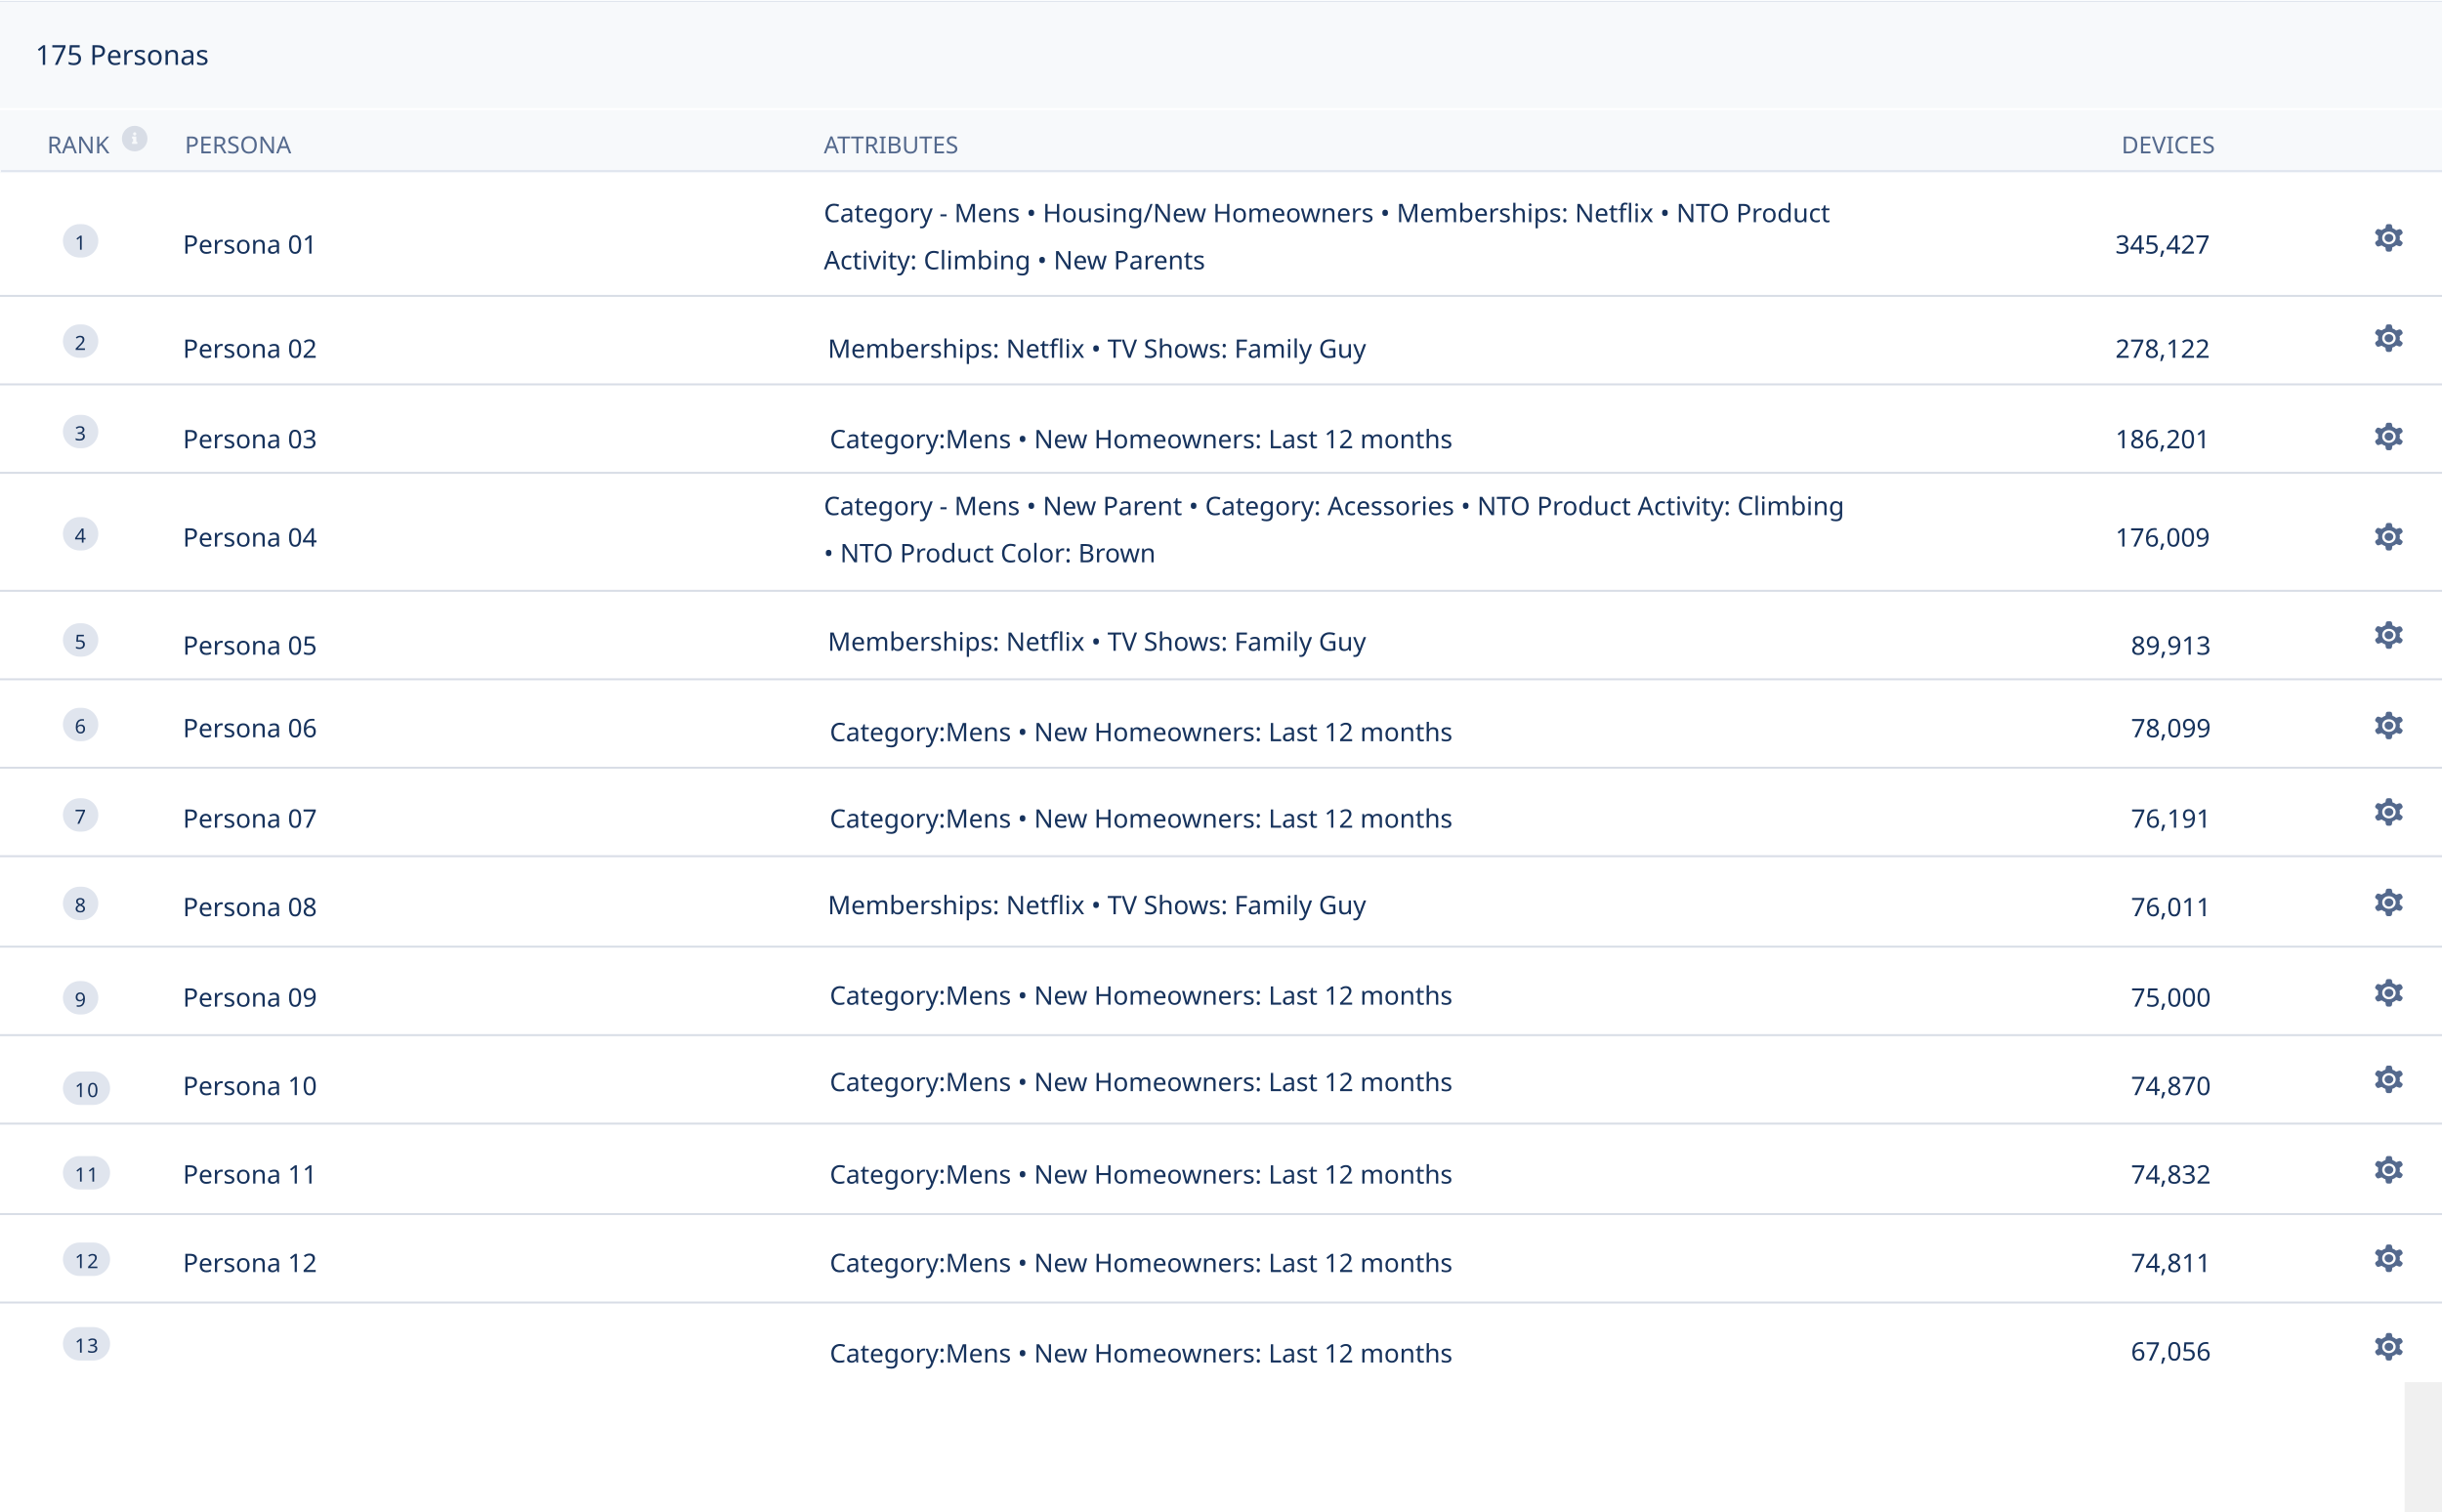
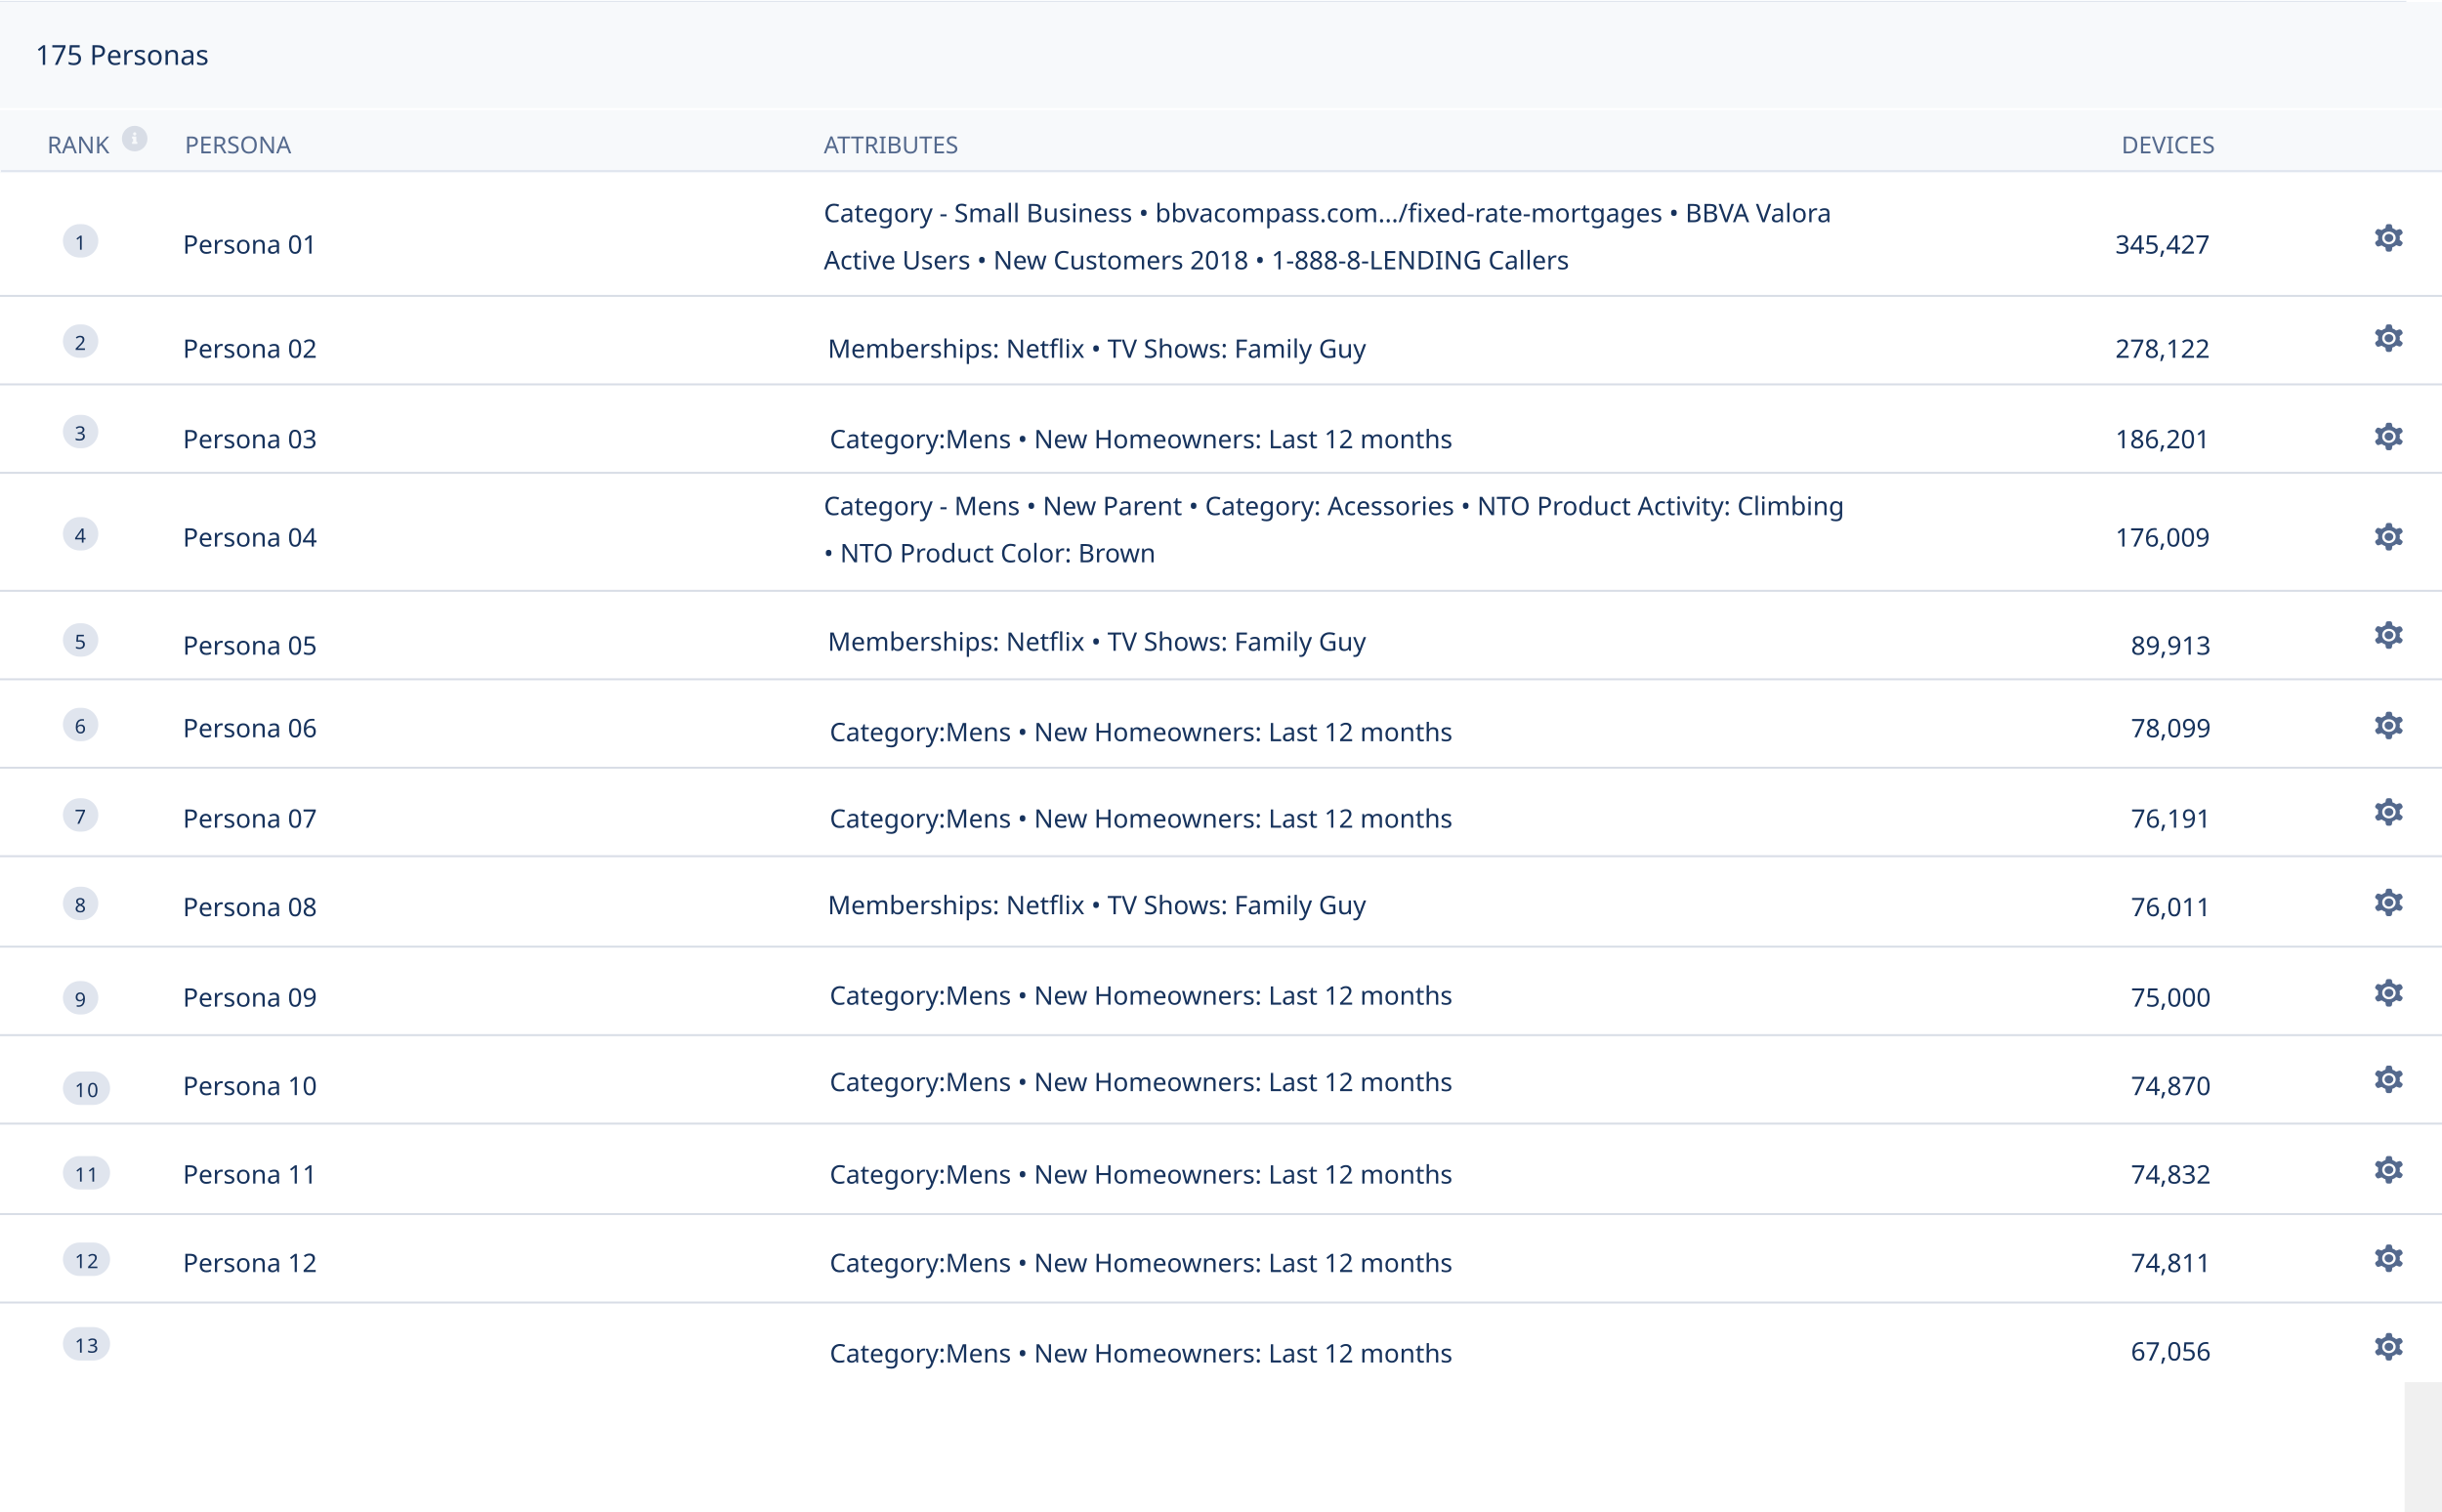
<svg xmlns="http://www.w3.org/2000/svg" width="1242px" height="769px" viewBox="0 0 1242 769" version="1.1">
  <defs />
  <g id="Page-1" stroke="none" stroke-width="1" fill="none" fill-rule="evenodd">
    <g id="Summary" transform="translate(-23, -887)">
      <rect fill="#FFFFFF" x="0" y="0" width="1280" height="1590" />
      <path d="M22.5,890 L1245.216,890" id="Line" stroke="#FFFFFF" stroke-width="2" stroke-linecap="square" />
-       <path d="M21,887.934 L1265.347,887.934" id="Line-Copy-5" stroke="#E0E5EE" stroke-linecap="square" />
+       <path d="M20,887.934 L1246.347,887.934" id="Line-Copy-5" stroke="#E0E5EE" stroke-linecap="square" />
      <g id="Group-14" transform="translate(392, 899)">
        <rect id="Rectangle-18" stroke="#CCD3D9" fill="#E1E7EC" x="0.5" y="0.5" width="41" height="31" rx="4" />
        <g id="filter" transform="translate(5, 9)" fill="#63859B">
          <path d="M14.8,0.533 L1.2,0.533 C0.733,0.533 0.467,1.067 0.8,1.4 L6.8,8.4 C6.933,8.6 7.067,8.933 7.067,9.2 L7.067,13.667 C7.067,13.867 7.267,14.133 7.533,14.133 L8.467,14.133 C8.733,14.133 8.933,13.867 8.933,13.667 L8.933,9.2 C8.933,8.933 9,8.6 9.2,8.4 L15.2,1.4 C15.533,1.067 15.267,0.533 14.8,0.533 L14.8,0.533 Z" id="Shape" />
        </g>
        <text id="0" font-family="SalesforceSans-Regular, Salesforce Sans" font-size="12" font-weight="normal" fill="#7A8289">
          <tspan x="27" y="23">0</tspan>
        </text>
      </g>
      <rect id="Rectangle-16-Copy-2" fill="#FFFFFF" x="22" y="888" width="1224" height="852" />
      <path d="M1269,1037.5 L23,1037.5" id="Line" stroke="#D8DDE6" stroke-linecap="square" />
      <g id="Group" transform="translate(1231, 1052)" fill="#54698D">
        <path d="M6.985,4.964 C5.76,4.964 4.807,5.855 4.807,7 C4.807,8.145 5.76,9.1 6.985,9.1 C8.21,9.1 9.231,8.145 9.231,7 C9.231,5.855 8.21,4.964 6.985,4.964 Z M13.586,8.909 L12.429,7.955 C12.497,7.636 12.565,7.318 12.565,7 C12.565,6.682 12.497,6.3 12.429,5.982 L13.586,5.091 C13.994,4.773 14.131,4.264 13.858,3.818 L13.382,2.991 C13.178,2.736 12.838,2.545 12.429,2.545 C12.293,2.545 12.225,2.545 12.089,2.609 L10.66,3.118 C10.115,2.609 9.435,2.291 8.822,2.1 L8.55,0.7 C8.482,0.255 8.006,0 7.529,0 L6.509,0 C6.032,0 5.556,0.255 5.488,0.7 L5.216,2.036 C4.535,2.291 3.923,2.609 3.31,3.055 L1.881,2.545 C1.745,2.545 1.677,2.482 1.541,2.482 C1.2,2.482 0.86,2.673 0.656,2.991 L0.111,3.818 C-0.093,4.2 -0.025,4.709 0.384,5.027 L1.541,5.918 C1.473,6.236 1.473,6.618 1.473,6.936 C1.473,7.318 1.473,7.636 1.541,7.955 L0.384,8.845 C0.043,9.164 -0.093,9.673 0.111,10.055 L0.656,10.882 C0.86,11.2 1.2,11.391 1.541,11.391 C1.677,11.391 1.813,11.327 1.881,11.327 L3.31,10.818 C3.923,11.264 4.535,11.582 5.216,11.836 L5.42,13.236 C5.556,13.682 5.964,14 6.509,14 L7.461,14 C8.006,14 8.414,13.682 8.55,13.173 L8.754,11.773 C9.503,11.582 10.183,11.2 10.728,10.691 L12.089,11.2 C12.225,11.2 12.293,11.264 12.429,11.264 C12.838,11.264 13.178,11.073 13.382,10.818 L13.858,10.055 C14.131,9.673 13.994,9.164 13.586,8.909 L13.586,8.909 Z M6.985,10.245 C5.079,10.245 3.582,8.845 3.582,7 C3.582,5.155 5.079,3.818 6.985,3.818 C8.89,3.818 10.456,5.218 10.456,7 C10.456,8.782 8.958,10.245 6.985,10.245 L6.985,10.245 Z" id="Shape" />
      </g>
      <g id="Group-Copy-4" transform="translate(1231, 1249)" fill="#54698D">
        <path d="M6.985,4.964 C5.76,4.964 4.807,5.855 4.807,7 C4.807,8.145 5.76,9.1 6.985,9.1 C8.21,9.1 9.231,8.145 9.231,7 C9.231,5.855 8.21,4.964 6.985,4.964 Z M13.586,8.909 L12.429,7.955 C12.497,7.636 12.565,7.318 12.565,7 C12.565,6.682 12.497,6.3 12.429,5.982 L13.586,5.091 C13.994,4.773 14.131,4.264 13.858,3.818 L13.382,2.991 C13.178,2.736 12.838,2.545 12.429,2.545 C12.293,2.545 12.225,2.545 12.089,2.609 L10.66,3.118 C10.115,2.609 9.435,2.291 8.822,2.1 L8.55,0.7 C8.482,0.255 8.006,0 7.529,0 L6.509,0 C6.032,0 5.556,0.255 5.488,0.7 L5.216,2.036 C4.535,2.291 3.923,2.609 3.31,3.055 L1.881,2.545 C1.745,2.545 1.677,2.482 1.541,2.482 C1.2,2.482 0.86,2.673 0.656,2.991 L0.111,3.818 C-0.093,4.2 -0.025,4.709 0.384,5.027 L1.541,5.918 C1.473,6.236 1.473,6.618 1.473,6.936 C1.473,7.318 1.473,7.636 1.541,7.955 L0.384,8.845 C0.043,9.164 -0.093,9.673 0.111,10.055 L0.656,10.882 C0.86,11.2 1.2,11.391 1.541,11.391 C1.677,11.391 1.813,11.327 1.881,11.327 L3.31,10.818 C3.923,11.264 4.535,11.582 5.216,11.836 L5.42,13.236 C5.556,13.682 5.964,14 6.509,14 L7.461,14 C8.006,14 8.414,13.682 8.55,13.173 L8.754,11.773 C9.503,11.582 10.183,11.2 10.728,10.691 L12.089,11.2 C12.225,11.2 12.293,11.264 12.429,11.264 C12.838,11.264 13.178,11.073 13.382,10.818 L13.858,10.055 C14.131,9.673 13.994,9.164 13.586,8.909 L13.586,8.909 Z M6.985,10.245 C5.079,10.245 3.582,8.845 3.582,7 C3.582,5.155 5.079,3.818 6.985,3.818 C8.89,3.818 10.456,5.218 10.456,7 C10.456,8.782 8.958,10.245 6.985,10.245 L6.985,10.245 Z" id="Shape" />
      </g>
      <g id="Group-Copy-8" transform="translate(1231, 1520)" fill="#54698D">
        <path d="M6.985,4.964 C5.76,4.964 4.807,5.855 4.807,7 C4.807,8.145 5.76,9.1 6.985,9.1 C8.21,9.1 9.231,8.145 9.231,7 C9.231,5.855 8.21,4.964 6.985,4.964 Z M13.586,8.909 L12.429,7.955 C12.497,7.636 12.565,7.318 12.565,7 C12.565,6.682 12.497,6.3 12.429,5.982 L13.586,5.091 C13.994,4.773 14.131,4.264 13.858,3.818 L13.382,2.991 C13.178,2.736 12.838,2.545 12.429,2.545 C12.293,2.545 12.225,2.545 12.089,2.609 L10.66,3.118 C10.115,2.609 9.435,2.291 8.822,2.1 L8.55,0.7 C8.482,0.255 8.006,0 7.529,0 L6.509,0 C6.032,0 5.556,0.255 5.488,0.7 L5.216,2.036 C4.535,2.291 3.923,2.609 3.31,3.055 L1.881,2.545 C1.745,2.545 1.677,2.482 1.541,2.482 C1.2,2.482 0.86,2.673 0.656,2.991 L0.111,3.818 C-0.093,4.2 -0.025,4.709 0.384,5.027 L1.541,5.918 C1.473,6.236 1.473,6.618 1.473,6.936 C1.473,7.318 1.473,7.636 1.541,7.955 L0.384,8.845 C0.043,9.164 -0.093,9.673 0.111,10.055 L0.656,10.882 C0.86,11.2 1.2,11.391 1.541,11.391 C1.677,11.391 1.813,11.327 1.881,11.327 L3.31,10.818 C3.923,11.264 4.535,11.582 5.216,11.836 L5.42,13.236 C5.556,13.682 5.964,14 6.509,14 L7.461,14 C8.006,14 8.414,13.682 8.55,13.173 L8.754,11.773 C9.503,11.582 10.183,11.2 10.728,10.691 L12.089,11.2 C12.225,11.2 12.293,11.264 12.429,11.264 C12.838,11.264 13.178,11.073 13.382,10.818 L13.858,10.055 C14.131,9.673 13.994,9.164 13.586,8.909 L13.586,8.909 Z M6.985,10.245 C5.079,10.245 3.582,8.845 3.582,7 C3.582,5.155 5.079,3.818 6.985,3.818 C8.89,3.818 10.456,5.218 10.456,7 C10.456,8.782 8.958,10.245 6.985,10.245 L6.985,10.245 Z" id="Shape" />
      </g>
      <g id="Group-Copy-2" transform="translate(1231, 1153)" fill="#54698D">
        <path d="M6.985,4.964 C5.76,4.964 4.807,5.855 4.807,7 C4.807,8.145 5.76,9.1 6.985,9.1 C8.21,9.1 9.231,8.145 9.231,7 C9.231,5.855 8.21,4.964 6.985,4.964 Z M13.586,8.909 L12.429,7.955 C12.497,7.636 12.565,7.318 12.565,7 C12.565,6.682 12.497,6.3 12.429,5.982 L13.586,5.091 C13.994,4.773 14.131,4.264 13.858,3.818 L13.382,2.991 C13.178,2.736 12.838,2.545 12.429,2.545 C12.293,2.545 12.225,2.545 12.089,2.609 L10.66,3.118 C10.115,2.609 9.435,2.291 8.822,2.1 L8.55,0.7 C8.482,0.255 8.006,0 7.529,0 L6.509,0 C6.032,0 5.556,0.255 5.488,0.7 L5.216,2.036 C4.535,2.291 3.923,2.609 3.31,3.055 L1.881,2.545 C1.745,2.545 1.677,2.482 1.541,2.482 C1.2,2.482 0.86,2.673 0.656,2.991 L0.111,3.818 C-0.093,4.2 -0.025,4.709 0.384,5.027 L1.541,5.918 C1.473,6.236 1.473,6.618 1.473,6.936 C1.473,7.318 1.473,7.636 1.541,7.955 L0.384,8.845 C0.043,9.164 -0.093,9.673 0.111,10.055 L0.656,10.882 C0.86,11.2 1.2,11.391 1.541,11.391 C1.677,11.391 1.813,11.327 1.881,11.327 L3.31,10.818 C3.923,11.264 4.535,11.582 5.216,11.836 L5.42,13.236 C5.556,13.682 5.964,14 6.509,14 L7.461,14 C8.006,14 8.414,13.682 8.55,13.173 L8.754,11.773 C9.503,11.582 10.183,11.2 10.728,10.691 L12.089,11.2 C12.225,11.2 12.293,11.264 12.429,11.264 C12.838,11.264 13.178,11.073 13.382,10.818 L13.858,10.055 C14.131,9.673 13.994,9.164 13.586,8.909 L13.586,8.909 Z M6.985,10.245 C5.079,10.245 3.582,8.845 3.582,7 C3.582,5.155 5.079,3.818 6.985,3.818 C8.89,3.818 10.456,5.218 10.456,7 C10.456,8.782 8.958,10.245 6.985,10.245 L6.985,10.245 Z" id="Shape" />
      </g>
      <g id="Group-Copy-9" transform="translate(1231, 1429)" fill="#54698D">
        <path d="M6.985,4.964 C5.76,4.964 4.807,5.855 4.807,7 C4.807,8.145 5.76,9.1 6.985,9.1 C8.21,9.1 9.231,8.145 9.231,7 C9.231,5.855 8.21,4.964 6.985,4.964 Z M13.586,8.909 L12.429,7.955 C12.497,7.636 12.565,7.318 12.565,7 C12.565,6.682 12.497,6.3 12.429,5.982 L13.586,5.091 C13.994,4.773 14.131,4.264 13.858,3.818 L13.382,2.991 C13.178,2.736 12.838,2.545 12.429,2.545 C12.293,2.545 12.225,2.545 12.089,2.609 L10.66,3.118 C10.115,2.609 9.435,2.291 8.822,2.1 L8.55,0.7 C8.482,0.255 8.006,0 7.529,0 L6.509,0 C6.032,0 5.556,0.255 5.488,0.7 L5.216,2.036 C4.535,2.291 3.923,2.609 3.31,3.055 L1.881,2.545 C1.745,2.545 1.677,2.482 1.541,2.482 C1.2,2.482 0.86,2.673 0.656,2.991 L0.111,3.818 C-0.093,4.2 -0.025,4.709 0.384,5.027 L1.541,5.918 C1.473,6.236 1.473,6.618 1.473,6.936 C1.473,7.318 1.473,7.636 1.541,7.955 L0.384,8.845 C0.043,9.164 -0.093,9.673 0.111,10.055 L0.656,10.882 C0.86,11.2 1.2,11.391 1.541,11.391 C1.677,11.391 1.813,11.327 1.881,11.327 L3.31,10.818 C3.923,11.264 4.535,11.582 5.216,11.836 L5.42,13.236 C5.556,13.682 5.964,14 6.509,14 L7.461,14 C8.006,14 8.414,13.682 8.55,13.173 L8.754,11.773 C9.503,11.582 10.183,11.2 10.728,10.691 L12.089,11.2 C12.225,11.2 12.293,11.264 12.429,11.264 C12.838,11.264 13.178,11.073 13.382,10.818 L13.858,10.055 C14.131,9.673 13.994,9.164 13.586,8.909 L13.586,8.909 Z M6.985,10.245 C5.079,10.245 3.582,8.845 3.582,7 C3.582,5.155 5.079,3.818 6.985,3.818 C8.89,3.818 10.456,5.218 10.456,7 C10.456,8.782 8.958,10.245 6.985,10.245 L6.985,10.245 Z" id="Shape" />
      </g>
      <g id="Group-Copy-5" transform="translate(1231, 1339)" fill="#54698D">
        <path d="M6.985,4.964 C5.76,4.964 4.807,5.855 4.807,7 C4.807,8.145 5.76,9.1 6.985,9.1 C8.21,9.1 9.231,8.145 9.231,7 C9.231,5.855 8.21,4.964 6.985,4.964 Z M13.586,8.909 L12.429,7.955 C12.497,7.636 12.565,7.318 12.565,7 C12.565,6.682 12.497,6.3 12.429,5.982 L13.586,5.091 C13.994,4.773 14.131,4.264 13.858,3.818 L13.382,2.991 C13.178,2.736 12.838,2.545 12.429,2.545 C12.293,2.545 12.225,2.545 12.089,2.609 L10.66,3.118 C10.115,2.609 9.435,2.291 8.822,2.1 L8.55,0.7 C8.482,0.255 8.006,0 7.529,0 L6.509,0 C6.032,0 5.556,0.255 5.488,0.7 L5.216,2.036 C4.535,2.291 3.923,2.609 3.31,3.055 L1.881,2.545 C1.745,2.545 1.677,2.482 1.541,2.482 C1.2,2.482 0.86,2.673 0.656,2.991 L0.111,3.818 C-0.093,4.2 -0.025,4.709 0.384,5.027 L1.541,5.918 C1.473,6.236 1.473,6.618 1.473,6.936 C1.473,7.318 1.473,7.636 1.541,7.955 L0.384,8.845 C0.043,9.164 -0.093,9.673 0.111,10.055 L0.656,10.882 C0.86,11.2 1.2,11.391 1.541,11.391 C1.677,11.391 1.813,11.327 1.881,11.327 L3.31,10.818 C3.923,11.264 4.535,11.582 5.216,11.836 L5.42,13.236 C5.556,13.682 5.964,14 6.509,14 L7.461,14 C8.006,14 8.414,13.682 8.55,13.173 L8.754,11.773 C9.503,11.582 10.183,11.2 10.728,10.691 L12.089,11.2 C12.225,11.2 12.293,11.264 12.429,11.264 C12.838,11.264 13.178,11.073 13.382,10.818 L13.858,10.055 C14.131,9.673 13.994,9.164 13.586,8.909 L13.586,8.909 Z M6.985,10.245 C5.079,10.245 3.582,8.845 3.582,7 C3.582,5.155 5.079,3.818 6.985,3.818 C8.89,3.818 10.456,5.218 10.456,7 C10.456,8.782 8.958,10.245 6.985,10.245 L6.985,10.245 Z" id="Shape" />
      </g>
      <g id="Group-Copy" transform="translate(1231, 1001)" fill="#54698D">
        <path d="M6.985,4.964 C5.76,4.964 4.807,5.855 4.807,7 C4.807,8.145 5.76,9.1 6.985,9.1 C8.21,9.1 9.231,8.145 9.231,7 C9.231,5.855 8.21,4.964 6.985,4.964 Z M13.586,8.909 L12.429,7.955 C12.497,7.636 12.565,7.318 12.565,7 C12.565,6.682 12.497,6.3 12.429,5.982 L13.586,5.091 C13.994,4.773 14.131,4.264 13.858,3.818 L13.382,2.991 C13.178,2.736 12.838,2.545 12.429,2.545 C12.293,2.545 12.225,2.545 12.089,2.609 L10.66,3.118 C10.115,2.609 9.435,2.291 8.822,2.1 L8.55,0.7 C8.482,0.255 8.006,0 7.529,0 L6.509,0 C6.032,0 5.556,0.255 5.488,0.7 L5.216,2.036 C4.535,2.291 3.923,2.609 3.31,3.055 L1.881,2.545 C1.745,2.545 1.677,2.482 1.541,2.482 C1.2,2.482 0.86,2.673 0.656,2.991 L0.111,3.818 C-0.093,4.2 -0.025,4.709 0.384,5.027 L1.541,5.918 C1.473,6.236 1.473,6.618 1.473,6.936 C1.473,7.318 1.473,7.636 1.541,7.955 L0.384,8.845 C0.043,9.164 -0.093,9.673 0.111,10.055 L0.656,10.882 C0.86,11.2 1.2,11.391 1.541,11.391 C1.677,11.391 1.813,11.327 1.881,11.327 L3.31,10.818 C3.923,11.264 4.535,11.582 5.216,11.836 L5.42,13.236 C5.556,13.682 5.964,14 6.509,14 L7.461,14 C8.006,14 8.414,13.682 8.55,13.173 L8.754,11.773 C9.503,11.582 10.183,11.2 10.728,10.691 L12.089,11.2 C12.225,11.2 12.293,11.264 12.429,11.264 C12.838,11.264 13.178,11.073 13.382,10.818 L13.858,10.055 C14.131,9.673 13.994,9.164 13.586,8.909 L13.586,8.909 Z M6.985,10.245 C5.079,10.245 3.582,8.845 3.582,7 C3.582,5.155 5.079,3.818 6.985,3.818 C8.89,3.818 10.456,5.218 10.456,7 C10.456,8.782 8.958,10.245 6.985,10.245 L6.985,10.245 Z" id="Shape" />
      </g>
      <g id="Group-Copy-6" transform="translate(1231, 1203)" fill="#54698D">
        <path d="M6.985,4.964 C5.76,4.964 4.807,5.855 4.807,7 C4.807,8.145 5.76,9.1 6.985,9.1 C8.21,9.1 9.231,8.145 9.231,7 C9.231,5.855 8.21,4.964 6.985,4.964 Z M13.586,8.909 L12.429,7.955 C12.497,7.636 12.565,7.318 12.565,7 C12.565,6.682 12.497,6.3 12.429,5.982 L13.586,5.091 C13.994,4.773 14.131,4.264 13.858,3.818 L13.382,2.991 C13.178,2.736 12.838,2.545 12.429,2.545 C12.293,2.545 12.225,2.545 12.089,2.609 L10.66,3.118 C10.115,2.609 9.435,2.291 8.822,2.1 L8.55,0.7 C8.482,0.255 8.006,0 7.529,0 L6.509,0 C6.032,0 5.556,0.255 5.488,0.7 L5.216,2.036 C4.535,2.291 3.923,2.609 3.31,3.055 L1.881,2.545 C1.745,2.545 1.677,2.482 1.541,2.482 C1.2,2.482 0.86,2.673 0.656,2.991 L0.111,3.818 C-0.093,4.2 -0.025,4.709 0.384,5.027 L1.541,5.918 C1.473,6.236 1.473,6.618 1.473,6.936 C1.473,7.318 1.473,7.636 1.541,7.955 L0.384,8.845 C0.043,9.164 -0.093,9.673 0.111,10.055 L0.656,10.882 C0.86,11.2 1.2,11.391 1.541,11.391 C1.677,11.391 1.813,11.327 1.881,11.327 L3.31,10.818 C3.923,11.264 4.535,11.582 5.216,11.836 L5.42,13.236 C5.556,13.682 5.964,14 6.509,14 L7.461,14 C8.006,14 8.414,13.682 8.55,13.173 L8.754,11.773 C9.503,11.582 10.183,11.2 10.728,10.691 L12.089,11.2 C12.225,11.2 12.293,11.264 12.429,11.264 C12.838,11.264 13.178,11.073 13.382,10.818 L13.858,10.055 C14.131,9.673 13.994,9.164 13.586,8.909 L13.586,8.909 Z M6.985,10.245 C5.079,10.245 3.582,8.845 3.582,7 C3.582,5.155 5.079,3.818 6.985,3.818 C8.89,3.818 10.456,5.218 10.456,7 C10.456,8.782 8.958,10.245 6.985,10.245 L6.985,10.245 Z" id="Shape" />
      </g>
      <g id="Group-Copy-11" transform="translate(1231, 1475)" fill="#54698D">
        <path d="M6.985,4.964 C5.76,4.964 4.807,5.855 4.807,7 C4.807,8.145 5.76,9.1 6.985,9.1 C8.21,9.1 9.231,8.145 9.231,7 C9.231,5.855 8.21,4.964 6.985,4.964 Z M13.586,8.909 L12.429,7.955 C12.497,7.636 12.565,7.318 12.565,7 C12.565,6.682 12.497,6.3 12.429,5.982 L13.586,5.091 C13.994,4.773 14.131,4.264 13.858,3.818 L13.382,2.991 C13.178,2.736 12.838,2.545 12.429,2.545 C12.293,2.545 12.225,2.545 12.089,2.609 L10.66,3.118 C10.115,2.609 9.435,2.291 8.822,2.1 L8.55,0.7 C8.482,0.255 8.006,0 7.529,0 L6.509,0 C6.032,0 5.556,0.255 5.488,0.7 L5.216,2.036 C4.535,2.291 3.923,2.609 3.31,3.055 L1.881,2.545 C1.745,2.545 1.677,2.482 1.541,2.482 C1.2,2.482 0.86,2.673 0.656,2.991 L0.111,3.818 C-0.093,4.2 -0.025,4.709 0.384,5.027 L1.541,5.918 C1.473,6.236 1.473,6.618 1.473,6.936 C1.473,7.318 1.473,7.636 1.541,7.955 L0.384,8.845 C0.043,9.164 -0.093,9.673 0.111,10.055 L0.656,10.882 C0.86,11.2 1.2,11.391 1.541,11.391 C1.677,11.391 1.813,11.327 1.881,11.327 L3.31,10.818 C3.923,11.264 4.535,11.582 5.216,11.836 L5.42,13.236 C5.556,13.682 5.964,14 6.509,14 L7.461,14 C8.006,14 8.414,13.682 8.55,13.173 L8.754,11.773 C9.503,11.582 10.183,11.2 10.728,10.691 L12.089,11.2 C12.225,11.2 12.293,11.264 12.429,11.264 C12.838,11.264 13.178,11.073 13.382,10.818 L13.858,10.055 C14.131,9.673 13.994,9.164 13.586,8.909 L13.586,8.909 Z M6.985,10.245 C5.079,10.245 3.582,8.845 3.582,7 C3.582,5.155 5.079,3.818 6.985,3.818 C8.89,3.818 10.456,5.218 10.456,7 C10.456,8.782 8.958,10.245 6.985,10.245 L6.985,10.245 Z" id="Shape" />
      </g>
      <g id="Group-Copy-3" transform="translate(1231, 1102)" fill="#54698D">
        <path d="M6.985,4.964 C5.76,4.964 4.807,5.855 4.807,7 C4.807,8.145 5.76,9.1 6.985,9.1 C8.21,9.1 9.231,8.145 9.231,7 C9.231,5.855 8.21,4.964 6.985,4.964 Z M13.586,8.909 L12.429,7.955 C12.497,7.636 12.565,7.318 12.565,7 C12.565,6.682 12.497,6.3 12.429,5.982 L13.586,5.091 C13.994,4.773 14.131,4.264 13.858,3.818 L13.382,2.991 C13.178,2.736 12.838,2.545 12.429,2.545 C12.293,2.545 12.225,2.545 12.089,2.609 L10.66,3.118 C10.115,2.609 9.435,2.291 8.822,2.1 L8.55,0.7 C8.482,0.255 8.006,0 7.529,0 L6.509,0 C6.032,0 5.556,0.255 5.488,0.7 L5.216,2.036 C4.535,2.291 3.923,2.609 3.31,3.055 L1.881,2.545 C1.745,2.545 1.677,2.482 1.541,2.482 C1.2,2.482 0.86,2.673 0.656,2.991 L0.111,3.818 C-0.093,4.2 -0.025,4.709 0.384,5.027 L1.541,5.918 C1.473,6.236 1.473,6.618 1.473,6.936 C1.473,7.318 1.473,7.636 1.541,7.955 L0.384,8.845 C0.043,9.164 -0.093,9.673 0.111,10.055 L0.656,10.882 C0.86,11.2 1.2,11.391 1.541,11.391 C1.677,11.391 1.813,11.327 1.881,11.327 L3.31,10.818 C3.923,11.264 4.535,11.582 5.216,11.836 L5.42,13.236 C5.556,13.682 5.964,14 6.509,14 L7.461,14 C8.006,14 8.414,13.682 8.55,13.173 L8.754,11.773 C9.503,11.582 10.183,11.2 10.728,10.691 L12.089,11.2 C12.225,11.2 12.293,11.264 12.429,11.264 C12.838,11.264 13.178,11.073 13.382,10.818 L13.858,10.055 C14.131,9.673 13.994,9.164 13.586,8.909 L13.586,8.909 Z M6.985,10.245 C5.079,10.245 3.582,8.845 3.582,7 C3.582,5.155 5.079,3.818 6.985,3.818 C8.89,3.818 10.456,5.218 10.456,7 C10.456,8.782 8.958,10.245 6.985,10.245 L6.985,10.245 Z" id="Shape" />
      </g>
      <g id="Group-Copy-12" transform="translate(1231, 1385)" fill="#54698D">
        <path d="M6.985,4.964 C5.76,4.964 4.807,5.855 4.807,7 C4.807,8.145 5.76,9.1 6.985,9.1 C8.21,9.1 9.231,8.145 9.231,7 C9.231,5.855 8.21,4.964 6.985,4.964 Z M13.586,8.909 L12.429,7.955 C12.497,7.636 12.565,7.318 12.565,7 C12.565,6.682 12.497,6.3 12.429,5.982 L13.586,5.091 C13.994,4.773 14.131,4.264 13.858,3.818 L13.382,2.991 C13.178,2.736 12.838,2.545 12.429,2.545 C12.293,2.545 12.225,2.545 12.089,2.609 L10.66,3.118 C10.115,2.609 9.435,2.291 8.822,2.1 L8.55,0.7 C8.482,0.255 8.006,0 7.529,0 L6.509,0 C6.032,0 5.556,0.255 5.488,0.7 L5.216,2.036 C4.535,2.291 3.923,2.609 3.31,3.055 L1.881,2.545 C1.745,2.545 1.677,2.482 1.541,2.482 C1.2,2.482 0.86,2.673 0.656,2.991 L0.111,3.818 C-0.093,4.2 -0.025,4.709 0.384,5.027 L1.541,5.918 C1.473,6.236 1.473,6.618 1.473,6.936 C1.473,7.318 1.473,7.636 1.541,7.955 L0.384,8.845 C0.043,9.164 -0.093,9.673 0.111,10.055 L0.656,10.882 C0.86,11.2 1.2,11.391 1.541,11.391 C1.677,11.391 1.813,11.327 1.881,11.327 L3.31,10.818 C3.923,11.264 4.535,11.582 5.216,11.836 L5.42,13.236 C5.556,13.682 5.964,14 6.509,14 L7.461,14 C8.006,14 8.414,13.682 8.55,13.173 L8.754,11.773 C9.503,11.582 10.183,11.2 10.728,10.691 L12.089,11.2 C12.225,11.2 12.293,11.264 12.429,11.264 C12.838,11.264 13.178,11.073 13.382,10.818 L13.858,10.055 C14.131,9.673 13.994,9.164 13.586,8.909 L13.586,8.909 Z M6.985,10.245 C5.079,10.245 3.582,8.845 3.582,7 C3.582,5.155 5.079,3.818 6.985,3.818 C8.89,3.818 10.456,5.218 10.456,7 C10.456,8.782 8.958,10.245 6.985,10.245 L6.985,10.245 Z" id="Shape" />
      </g>
      <g id="Group-Copy-7" transform="translate(1231, 1293)" fill="#54698D">
        <path d="M6.985,4.964 C5.76,4.964 4.807,5.855 4.807,7 C4.807,8.145 5.76,9.1 6.985,9.1 C8.21,9.1 9.231,8.145 9.231,7 C9.231,5.855 8.21,4.964 6.985,4.964 Z M13.586,8.909 L12.429,7.955 C12.497,7.636 12.565,7.318 12.565,7 C12.565,6.682 12.497,6.3 12.429,5.982 L13.586,5.091 C13.994,4.773 14.131,4.264 13.858,3.818 L13.382,2.991 C13.178,2.736 12.838,2.545 12.429,2.545 C12.293,2.545 12.225,2.545 12.089,2.609 L10.66,3.118 C10.115,2.609 9.435,2.291 8.822,2.1 L8.55,0.7 C8.482,0.255 8.006,0 7.529,0 L6.509,0 C6.032,0 5.556,0.255 5.488,0.7 L5.216,2.036 C4.535,2.291 3.923,2.609 3.31,3.055 L1.881,2.545 C1.745,2.545 1.677,2.482 1.541,2.482 C1.2,2.482 0.86,2.673 0.656,2.991 L0.111,3.818 C-0.093,4.2 -0.025,4.709 0.384,5.027 L1.541,5.918 C1.473,6.236 1.473,6.618 1.473,6.936 C1.473,7.318 1.473,7.636 1.541,7.955 L0.384,8.845 C0.043,9.164 -0.093,9.673 0.111,10.055 L0.656,10.882 C0.86,11.2 1.2,11.391 1.541,11.391 C1.677,11.391 1.813,11.327 1.881,11.327 L3.31,10.818 C3.923,11.264 4.535,11.582 5.216,11.836 L5.42,13.236 C5.556,13.682 5.964,14 6.509,14 L7.461,14 C8.006,14 8.414,13.682 8.55,13.173 L8.754,11.773 C9.503,11.582 10.183,11.2 10.728,10.691 L12.089,11.2 C12.225,11.2 12.293,11.264 12.429,11.264 C12.838,11.264 13.178,11.073 13.382,10.818 L13.858,10.055 C14.131,9.673 13.994,9.164 13.586,8.909 L13.586,8.909 Z M6.985,10.245 C5.079,10.245 3.582,8.845 3.582,7 C3.582,5.155 5.079,3.818 6.985,3.818 C8.89,3.818 10.456,5.218 10.456,7 C10.456,8.782 8.958,10.245 6.985,10.245 L6.985,10.245 Z" id="Shape" />
      </g>
      <g id="Group-Copy-13" transform="translate(1231, 1565)" fill="#54698D">
        <path d="M6.985,4.964 C5.76,4.964 4.807,5.855 4.807,7 C4.807,8.145 5.76,9.1 6.985,9.1 C8.21,9.1 9.231,8.145 9.231,7 C9.231,5.855 8.21,4.964 6.985,4.964 Z M13.586,8.909 L12.429,7.955 C12.497,7.636 12.565,7.318 12.565,7 C12.565,6.682 12.497,6.3 12.429,5.982 L13.586,5.091 C13.994,4.773 14.131,4.264 13.858,3.818 L13.382,2.991 C13.178,2.736 12.838,2.545 12.429,2.545 C12.293,2.545 12.225,2.545 12.089,2.609 L10.66,3.118 C10.115,2.609 9.435,2.291 8.822,2.1 L8.55,0.7 C8.482,0.255 8.006,0 7.529,0 L6.509,0 C6.032,0 5.556,0.255 5.488,0.7 L5.216,2.036 C4.535,2.291 3.923,2.609 3.31,3.055 L1.881,2.545 C1.745,2.545 1.677,2.482 1.541,2.482 C1.2,2.482 0.86,2.673 0.656,2.991 L0.111,3.818 C-0.093,4.2 -0.025,4.709 0.384,5.027 L1.541,5.918 C1.473,6.236 1.473,6.618 1.473,6.936 C1.473,7.318 1.473,7.636 1.541,7.955 L0.384,8.845 C0.043,9.164 -0.093,9.673 0.111,10.055 L0.656,10.882 C0.86,11.2 1.2,11.391 1.541,11.391 C1.677,11.391 1.813,11.327 1.881,11.327 L3.31,10.818 C3.923,11.264 4.535,11.582 5.216,11.836 L5.42,13.236 C5.556,13.682 5.964,14 6.509,14 L7.461,14 C8.006,14 8.414,13.682 8.55,13.173 L8.754,11.773 C9.503,11.582 10.183,11.2 10.728,10.691 L12.089,11.2 C12.225,11.2 12.293,11.264 12.429,11.264 C12.838,11.264 13.178,11.073 13.382,10.818 L13.858,10.055 C14.131,9.673 13.994,9.164 13.586,8.909 L13.586,8.909 Z M6.985,10.245 C5.079,10.245 3.582,8.845 3.582,7 C3.582,5.155 5.079,3.818 6.985,3.818 C8.89,3.818 10.456,5.218 10.456,7 C10.456,8.782 8.958,10.245 6.985,10.245 L6.985,10.245 Z" id="Shape" />
      </g>
      <path d="M1269,1368.5 L23,1368.5" id="Line-Copy" stroke="#D8DDE6" stroke-linecap="square" />
      <path d="M1269,1082.5 L23,1082.5" id="Line" stroke="#D8DDE6" stroke-linecap="square" />
      <path d="M1269,1413.5 L23,1413.5" id="Line-Copy-2" stroke="#D8DDE6" stroke-linecap="square" />
      <path d="M1269,1127.5 L23,1127.5" id="Line" stroke="#D8DDE6" stroke-linecap="square" />
      <path d="M1269,1458.5 L23,1458.5" id="Line-Copy-3" stroke="#D8DDE6" stroke-linecap="square" />
      <path d="M1269,1187.5 L23,1187.5" id="Line" stroke="#D8DDE6" stroke-linecap="square" />
      <path d="M1269,1504.5 L23,1504.5" id="Line-Copy-4" stroke="#D8DDE6" stroke-linecap="square" />
      <path d="M1269,1232.5 L23,1232.5" id="Line" stroke="#D8DDE6" stroke-linecap="square" />
      <path d="M1269,1549.5 L23,1549.5" id="Line-Copy-5" stroke="#D8DDE6" stroke-linecap="square" />
      <path d="M1269,1277.5 L23,1277.5" id="Line" stroke="#D8DDE6" stroke-linecap="square" />
      <path d="M1269,1322.5 L23,1322.5" id="Line" stroke="#D8DDE6" stroke-linecap="square" />
-       <text id="Category---Mens-•-Ho" font-family="SalesforceSans-Regular, Salesforce Sans" font-size="13" font-weight="normal" line-spacing="24" fill="#16325C">
-         <tspan x="442" y="1000">Category - Mens • Housing/New Homeowners • Memberships: Netflix •  NTO Product </tspan>
-         <tspan x="442" y="1024">Activity: Climbing •  New Parents</tspan>
+       <text id="Category---Small-Bus" font-family="SalesforceSans-Regular, Salesforce Sans" font-size="13" font-weight="normal" line-spacing="24" fill="#16325C">
+         <tspan x="442" y="1000">Category - Small Business • bbvacompass.com…/fixed-rate-mortgages • BBVA Valora </tspan>
+         <tspan x="442" y="1024">Active Users •  New Customers 2018 •  1-888-8-LENDING Callers</tspan>
      </text>
      <text id="Category---Mens-•-Ne-Copy" font-family="SalesforceSans-Regular, Salesforce Sans" font-size="13" font-weight="normal" line-spacing="24" fill="#16325C">
        <tspan x="442" y="1149">Category - Mens • New Parent • Category: Acessories •  NTO Product Activity: Climbing </tspan>
        <tspan x="442" y="1173">•  NTO Product Color: Brown</tspan>
      </text>
      <text id="Memberships:-Netflix" font-family="SalesforceSans-Regular, Salesforce Sans" font-size="13" font-weight="normal" fill="#16325C">
        <tspan x="444" y="1069">Memberships: Netflix • TV Shows: Family Guy</tspan>
      </text>
      <text id="Memberships:-Netflix-Copy" font-family="SalesforceSans-Regular, Salesforce Sans" font-size="13" font-weight="normal" fill="#16325C">
        <tspan x="444" y="1218">Memberships: Netflix • TV Shows: Family Guy</tspan>
      </text>
      <text id="Memberships:-Netflix-Copy-2" font-family="SalesforceSans-Regular, Salesforce Sans" font-size="13" font-weight="normal" fill="#16325C">
        <tspan x="444" y="1352">Memberships: Netflix • TV Shows: Family Guy</tspan>
      </text>
      <text id="Category:Mens-•-New" font-family="SalesforceSans-Regular, Salesforce Sans" font-size="13" font-weight="normal" fill="#16325C">
        <tspan x="445" y="1115">Category:Mens • New Homeowners: Last 12 months</tspan>
      </text>
      <text id="Category:Mens-•-New-Copy" font-family="SalesforceSans-Regular, Salesforce Sans" font-size="13" font-weight="normal" fill="#16325C">
        <tspan x="445" y="1264">Category:Mens • New Homeowners: Last 12 months</tspan>
      </text>
      <text id="Category:Mens-•-New-Copy-3" font-family="SalesforceSans-Regular, Salesforce Sans" font-size="13" font-weight="normal" fill="#16325C">
        <tspan x="445" y="1398">Category:Mens • New Homeowners: Last 12 months</tspan>
      </text>
      <text id="Category:Mens-•-New-Copy-2" font-family="SalesforceSans-Regular, Salesforce Sans" font-size="13" font-weight="normal" fill="#16325C">
        <tspan x="445" y="1308">Category:Mens • New Homeowners: Last 12 months</tspan>
      </text>
      <text id="Category:Mens-•-New-Copy-4" font-family="SalesforceSans-Regular, Salesforce Sans" font-size="13" font-weight="normal" fill="#16325C">
        <tspan x="445" y="1442">Category:Mens • New Homeowners: Last 12 months</tspan>
      </text>
      <text id="Category:Mens-•-New-Copy-6" font-family="SalesforceSans-Regular, Salesforce Sans" font-size="13" font-weight="normal" fill="#16325C">
        <tspan x="445" y="1534">Category:Mens • New Homeowners: Last 12 months</tspan>
      </text>
      <text id="Category:Mens-•-New-Copy-5" font-family="SalesforceSans-Regular, Salesforce Sans" font-size="13" font-weight="normal" fill="#16325C">
        <tspan x="445" y="1489">Category:Mens • New Homeowners: Last 12 months</tspan>
      </text>
      <text id="Category:Mens-•-New-Copy-7" font-family="SalesforceSans-Regular, Salesforce Sans" font-size="13" font-weight="normal" fill="#16325C">
        <tspan x="445" y="1580">Category:Mens • New Homeowners: Last 12 months</tspan>
      </text>
      <g id="badge" transform="translate(55, 1001)">
        <rect id="bkgd" fill="#E0E5EE" x="0" y="0" width="18" height="17" rx="8.5" />
        <text id="1" font-family="SalesforceSans-Regular, Salesforce Sans" font-size="10" font-weight="normal" letter-spacing="0.6" fill="#16325C">
          <tspan x="6" y="13">1</tspan>
        </text>
      </g>
      <g id="badge-copy-2" transform="translate(55, 1098)">
        <rect id="bkgd" fill="#E0E5EE" x="0" y="0" width="18" height="17" rx="8.5" />
        <text id="3" font-family="SalesforceSans-Regular, Salesforce Sans" font-size="10" font-weight="normal" letter-spacing="0.6" fill="#16325C">
          <tspan x="6" y="13">3</tspan>
        </text>
      </g>
      <g id="badge-copy-3" transform="translate(55, 1150)">
        <rect id="bkgd" fill="#E0E5EE" x="0" y="0" width="18" height="17" rx="8.5" />
        <text id="4" font-family="SalesforceSans-Regular, Salesforce Sans" font-size="10" font-weight="normal" letter-spacing="0.6" fill="#16325C">
          <tspan x="6" y="13">4</tspan>
        </text>
      </g>
      <g id="badge-copy-8" transform="translate(55, 1432)">
        <rect id="bkgd" fill="#E0E5EE" x="0" y="0" width="24" height="17" rx="8.5" />
        <text id="10" font-family="SalesforceSans-Regular, Salesforce Sans" font-size="10" font-weight="normal" letter-spacing="0.6" fill="#16325C">
          <tspan x="6" y="13">10</tspan>
        </text>
      </g>
      <g id="badge-copy-9" transform="translate(55, 1475)">
        <rect id="bkgd" fill="#E0E5EE" x="0" y="0" width="24" height="17" rx="8.5" />
        <text id="11" font-family="SalesforceSans-Regular, Salesforce Sans" font-size="10" font-weight="normal" letter-spacing="0.6" fill="#16325C">
          <tspan x="6" y="13">11</tspan>
        </text>
      </g>
      <g id="badge-copy-14" transform="translate(55, 1519)">
        <rect id="bkgd" fill="#E0E5EE" x="0" y="0" width="24" height="17" rx="8.5" />
        <text id="12" font-family="SalesforceSans-Regular, Salesforce Sans" font-size="10" font-weight="normal" letter-spacing="0.6" fill="#16325C">
          <tspan x="6" y="13">12</tspan>
        </text>
      </g>
      <g id="badge-copy-12" transform="translate(55, 1562)">
        <rect id="bkgd" fill="#E0E5EE" x="0" y="0" width="24" height="17" rx="8.5" />
        <text id="13" font-family="SalesforceSans-Regular, Salesforce Sans" font-size="10" font-weight="normal" letter-spacing="0.6" fill="#16325C">
          <tspan x="6" y="13">13</tspan>
        </text>
      </g>
      <g id="badge-copy" transform="translate(55, 1052)">
        <rect id="bkgd" fill="#E0E5EE" x="0" y="0" width="18" height="17" rx="8.5" />
        <text id="2" font-family="SalesforceSans-Regular, Salesforce Sans" font-size="10" font-weight="normal" letter-spacing="0.6" fill="#16325C">
          <tspan x="6" y="13">2</tspan>
        </text>
      </g>
      <g id="badge-copy-10" transform="translate(55, 1386)">
        <rect id="bkgd" fill="#E0E5EE" x="0" y="0" width="18" height="17" rx="8.5" />
        <text id="9" font-family="SalesforceSans-Regular, Salesforce Sans" font-size="10" font-weight="normal" letter-spacing="0.6" fill="#16325C">
          <tspan x="6" y="13">9</tspan>
        </text>
      </g>
      <rect id="Rectangle-10" fill="#F7F9FB" x="23" y="943" width="1242" height="32" />
      <path d="M1264.523,974.002 L24,974.002" id="Line" stroke="#E0E5EE" stroke-linecap="square" />
      <text id="RANK" font-family="SalesforceSans-Regular, Salesforce Sans" font-size="12" font-weight="normal" fill="#54698D">
        <tspan x="47" y="965">RANK</tspan>
      </text>
      <text id="ATTRIBUTES" font-family="SalesforceSans-Regular, Salesforce Sans" font-size="12" font-weight="normal" fill="#54698D">
        <tspan x="442" y="965">ATTRIBUTES</tspan>
      </text>
      <text id="278,122" font-family="SalesforceSans-Regular, Salesforce Sans" font-size="13" font-weight="normal" fill="#16325C">
        <tspan x="1098.871" y="1069">278,122</tspan>
      </text>
      <text id="75,000" font-family="SalesforceSans-Regular, Salesforce Sans" font-size="13" font-weight="normal" fill="#16325C">
        <tspan x="1106.801" y="1399">75,000</tspan>
      </text>
      <text id="345,427" font-family="SalesforceSans-Regular, Salesforce Sans" font-size="13" font-weight="normal" fill="#16325C">
        <tspan x="1098.871" y="1016">345,427</tspan>
      </text>
      <text id="76,011" font-family="SalesforceSans-Regular, Salesforce Sans" font-size="13" font-weight="normal" fill="#16325C">
        <tspan x="1106.801" y="1353">76,011</tspan>
      </text>
      <text id="186,201" font-family="SalesforceSans-Regular, Salesforce Sans" font-size="13" font-weight="normal" fill="#16325C">
        <tspan x="1098.871" y="1115">186,201</tspan>
      </text>
      <text id="74,870" font-family="SalesforceSans-Regular, Salesforce Sans" font-size="13" font-weight="normal" fill="#16325C">
        <tspan x="1106.801" y="1444">74,870</tspan>
      </text>
      <text id="176,009" font-family="SalesforceSans-Regular, Salesforce Sans" font-size="13" font-weight="normal" fill="#16325C">
        <tspan x="1098.871" y="1165">176,009</tspan>
      </text>
      <text id="74,832" font-family="SalesforceSans-Regular, Salesforce Sans" font-size="13" font-weight="normal" fill="#16325C">
        <tspan x="1106.801" y="1489">74,832</tspan>
      </text>
      <text id="89,913" font-family="SalesforceSans-Regular, Salesforce Sans" font-size="13" font-weight="normal" fill="#16325C">
        <tspan x="1106.801" y="1220">89,913</tspan>
      </text>
      <text id="74,811" font-family="SalesforceSans-Regular, Salesforce Sans" font-size="13" font-weight="normal" fill="#16325C">
        <tspan x="1106.801" y="1534">74,811</tspan>
      </text>
      <text id="78,099" font-family="SalesforceSans-Regular, Salesforce Sans" font-size="13" font-weight="normal" fill="#16325C">
        <tspan x="1106.801" y="1262">78,099</tspan>
      </text>
      <text id="67,056" font-family="SalesforceSans-Regular, Salesforce Sans" font-size="13" font-weight="normal" fill="#16325C">
        <tspan x="1106.801" y="1579">67,056</tspan>
      </text>
      <text id="76,191" font-family="SalesforceSans-Regular, Salesforce Sans" font-size="13" font-weight="normal" fill="#16325C">
        <tspan x="1106.801" y="1308">76,191</tspan>
      </text>
      <text id="DEVICES" font-family="SalesforceSans-Regular, Salesforce Sans" font-size="12" font-weight="normal" fill="#54698D">
        <tspan x="1102" y="965">DEVICES</tspan>
      </text>
      <polygon id="Rectangle" fill="#F7F9FB" points="21 888 1267 888 1267 942 22.017 942" />
      <rect id="Rectangle-16-Copy" stroke="#E0E5EE" x="20.5" y="848.5" width="1245" height="891" rx="4" />
      <path d="M92.854,959.965 C92.854,960.1 92.746,960.208 92.583,960.208 L90.417,960.208 C90.281,960.208 90.146,960.127 90.146,959.965 L90.146,959.423 C90.146,959.288 90.254,959.125 90.417,959.125 C90.552,959.125 90.688,959.044 90.688,958.881 L90.688,957.798 C90.688,957.663 90.579,957.5 90.417,957.5 C90.281,957.5 90.146,957.419 90.146,957.256 L90.146,956.715 C90.146,956.579 90.254,956.417 90.417,956.417 L92.042,956.417 C92.177,956.417 92.312,956.552 92.312,956.715 L92.312,958.881 C92.312,959.017 92.421,959.125 92.583,959.125 C92.719,959.125 92.854,959.26 92.854,959.423 L92.854,959.965 Z M91.5,954.277 C91.96,954.277 92.312,954.629 92.312,955.09 C92.312,955.55 91.96,955.902 91.5,955.902 C91.04,955.902 90.688,955.55 90.688,955.09 C90.688,954.629 91.04,954.277 91.5,954.277 L91.5,954.277 Z M91.5,951 C87.898,951 85,953.898 85,957.5 C85,961.102 87.898,964 91.5,964 C95.102,964 98,961.102 98,957.5 C98,953.898 95.102,951 91.5,951 L91.5,951 Z" id="Page-1-Copy" fill="#D8DDE6" />
      <text id="175-Personas" font-family="SalesforceSans-Regular, Salesforce Sans" font-size="14" font-weight="normal" fill="#16325C">
        <tspan x="41" y="920">175 Personas</tspan>
      </text>
      <text id="PERSONA" font-family="SalesforceSans-Regular, Salesforce Sans" font-size="12" font-weight="normal" fill="#54698D">
        <tspan x="117" y="965">PERSONA</tspan>
      </text>
      <text id="Persona-08" font-family="SalesforceSans-Regular, Salesforce Sans" font-size="13" font-weight="normal" fill="#16325C">
        <tspan x="116" y="1353">Persona 08</tspan>
      </text>
      <text id="Persona-07" font-family="SalesforceSans-Regular, Salesforce Sans" font-size="13" font-weight="normal" fill="#16325C">
        <tspan x="116" y="1308">Persona 07</tspan>
      </text>
      <text id="Persona-02" font-family="SalesforceSans-Regular, Salesforce Sans" font-size="13" font-weight="normal" fill="#16325C">
        <tspan x="116" y="1069">Persona 02</tspan>
      </text>
      <text id="Persona-09" font-family="SalesforceSans-Regular, Salesforce Sans" font-size="13" font-weight="normal" fill="#16325C">
        <tspan x="116" y="1399">Persona 09</tspan>
      </text>
      <text id="Persona-03" font-family="SalesforceSans-Regular, Salesforce Sans" font-size="13" font-weight="normal" fill="#16325C">
        <tspan x="116" y="1115">Persona 03</tspan>
      </text>
      <text id="Persona-10" font-family="SalesforceSans-Regular, Salesforce Sans" font-size="13" font-weight="normal" fill="#16325C">
        <tspan x="116" y="1444">Persona 10</tspan>
      </text>
      <text id="Persona-04" font-family="SalesforceSans-Regular, Salesforce Sans" font-size="13" font-weight="normal" fill="#16325C">
        <tspan x="116" y="1165">Persona 04</tspan>
      </text>
      <text id="Persona-11" font-family="SalesforceSans-Regular, Salesforce Sans" font-size="13" font-weight="normal" fill="#16325C">
        <tspan x="116" y="1489">Persona 11</tspan>
      </text>
      <text id="Persona-05" font-family="SalesforceSans-Regular, Salesforce Sans" font-size="13" font-weight="normal" fill="#16325C">
        <tspan x="116" y="1220">Persona 05</tspan>
      </text>
      <text id="Persona-12" font-family="SalesforceSans-Regular, Salesforce Sans" font-size="13" font-weight="normal" fill="#16325C">
        <tspan x="116" y="1534">Persona 12</tspan>
      </text>
      <text id="Persona-06" font-family="SalesforceSans-Regular, Salesforce Sans" font-size="13" font-weight="normal" fill="#16325C">
        <tspan x="116" y="1262">Persona 06</tspan>
      </text>
      <text id="Persona-01" font-family="SalesforceSans-Regular, Salesforce Sans" font-size="13" font-weight="normal" fill="#16325C">
        <tspan x="116" y="1016">Persona 01</tspan>
      </text>
      <g id="badge-copy-4" transform="translate(55, 1204)">
        <rect id="bkgd" fill="#E0E5EE" x="0" y="0" width="18" height="17" rx="8.5" />
        <text id="5" font-family="SalesforceSans-Regular, Salesforce Sans" font-size="10" font-weight="normal" letter-spacing="0.6" fill="#16325C">
          <tspan x="6" y="13">5</tspan>
        </text>
      </g>
      <g id="badge-copy-5" transform="translate(55, 1293)">
        <rect id="bkgd" fill="#E0E5EE" x="0" y="0" width="18" height="17" rx="8.5" />
        <text id="7" font-family="SalesforceSans-Regular, Salesforce Sans" font-size="10" font-weight="normal" letter-spacing="0.6" fill="#16325C">
          <tspan x="6" y="13">7</tspan>
        </text>
      </g>
      <g id="badge-copy-7" transform="translate(55, 1338)">
        <rect id="bkgd" fill="#E0E5EE" x="0" y="0" width="18" height="17" rx="8.5" />
        <text id="8" font-family="SalesforceSans-Regular, Salesforce Sans" font-size="10" font-weight="normal" letter-spacing="0.6" fill="#16325C">
          <tspan x="6" y="13">8</tspan>
        </text>
      </g>
      <g id="badge-copy-11" transform="translate(55, 1247)">
        <rect id="bkgd" fill="#E0E5EE" x="0" y="0" width="18" height="17" rx="8.5" />
        <text id="6" font-family="SalesforceSans-Regular, Salesforce Sans" font-size="10" font-weight="normal" letter-spacing="0.6" fill="#16325C">
          <tspan x="6" y="13">6</tspan>
        </text>
      </g>
    </g>
  </g>
</svg>
